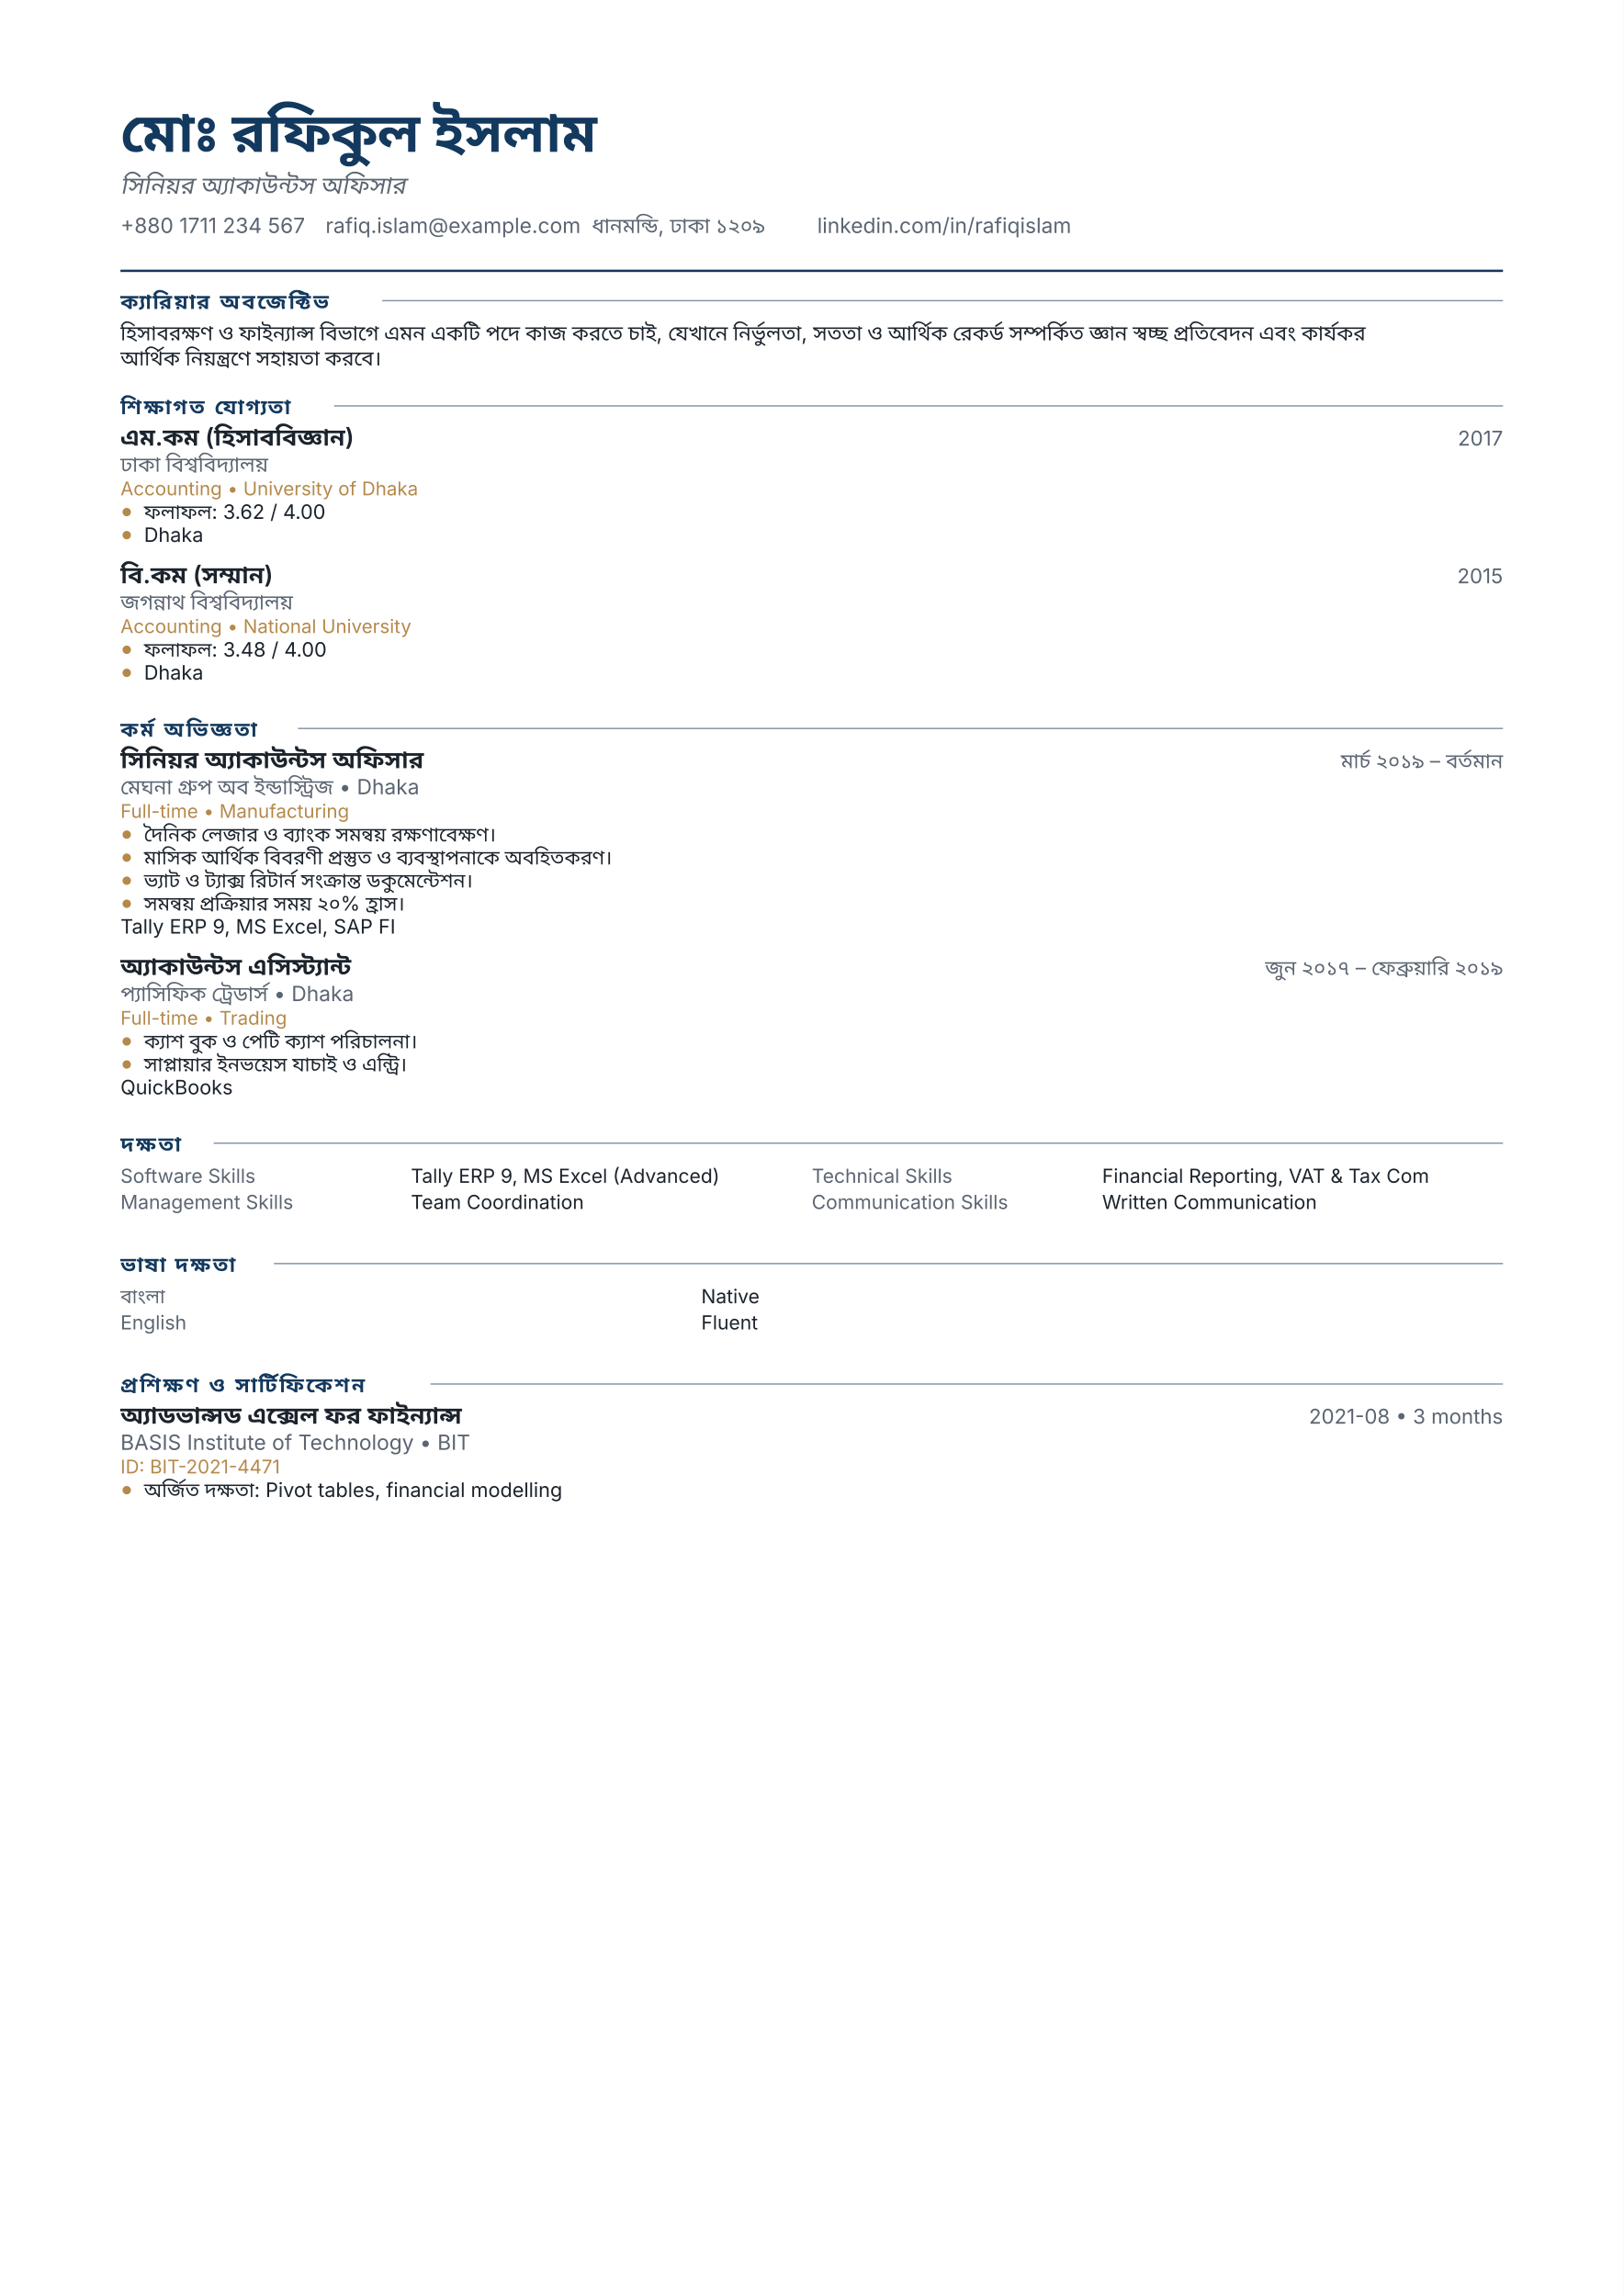
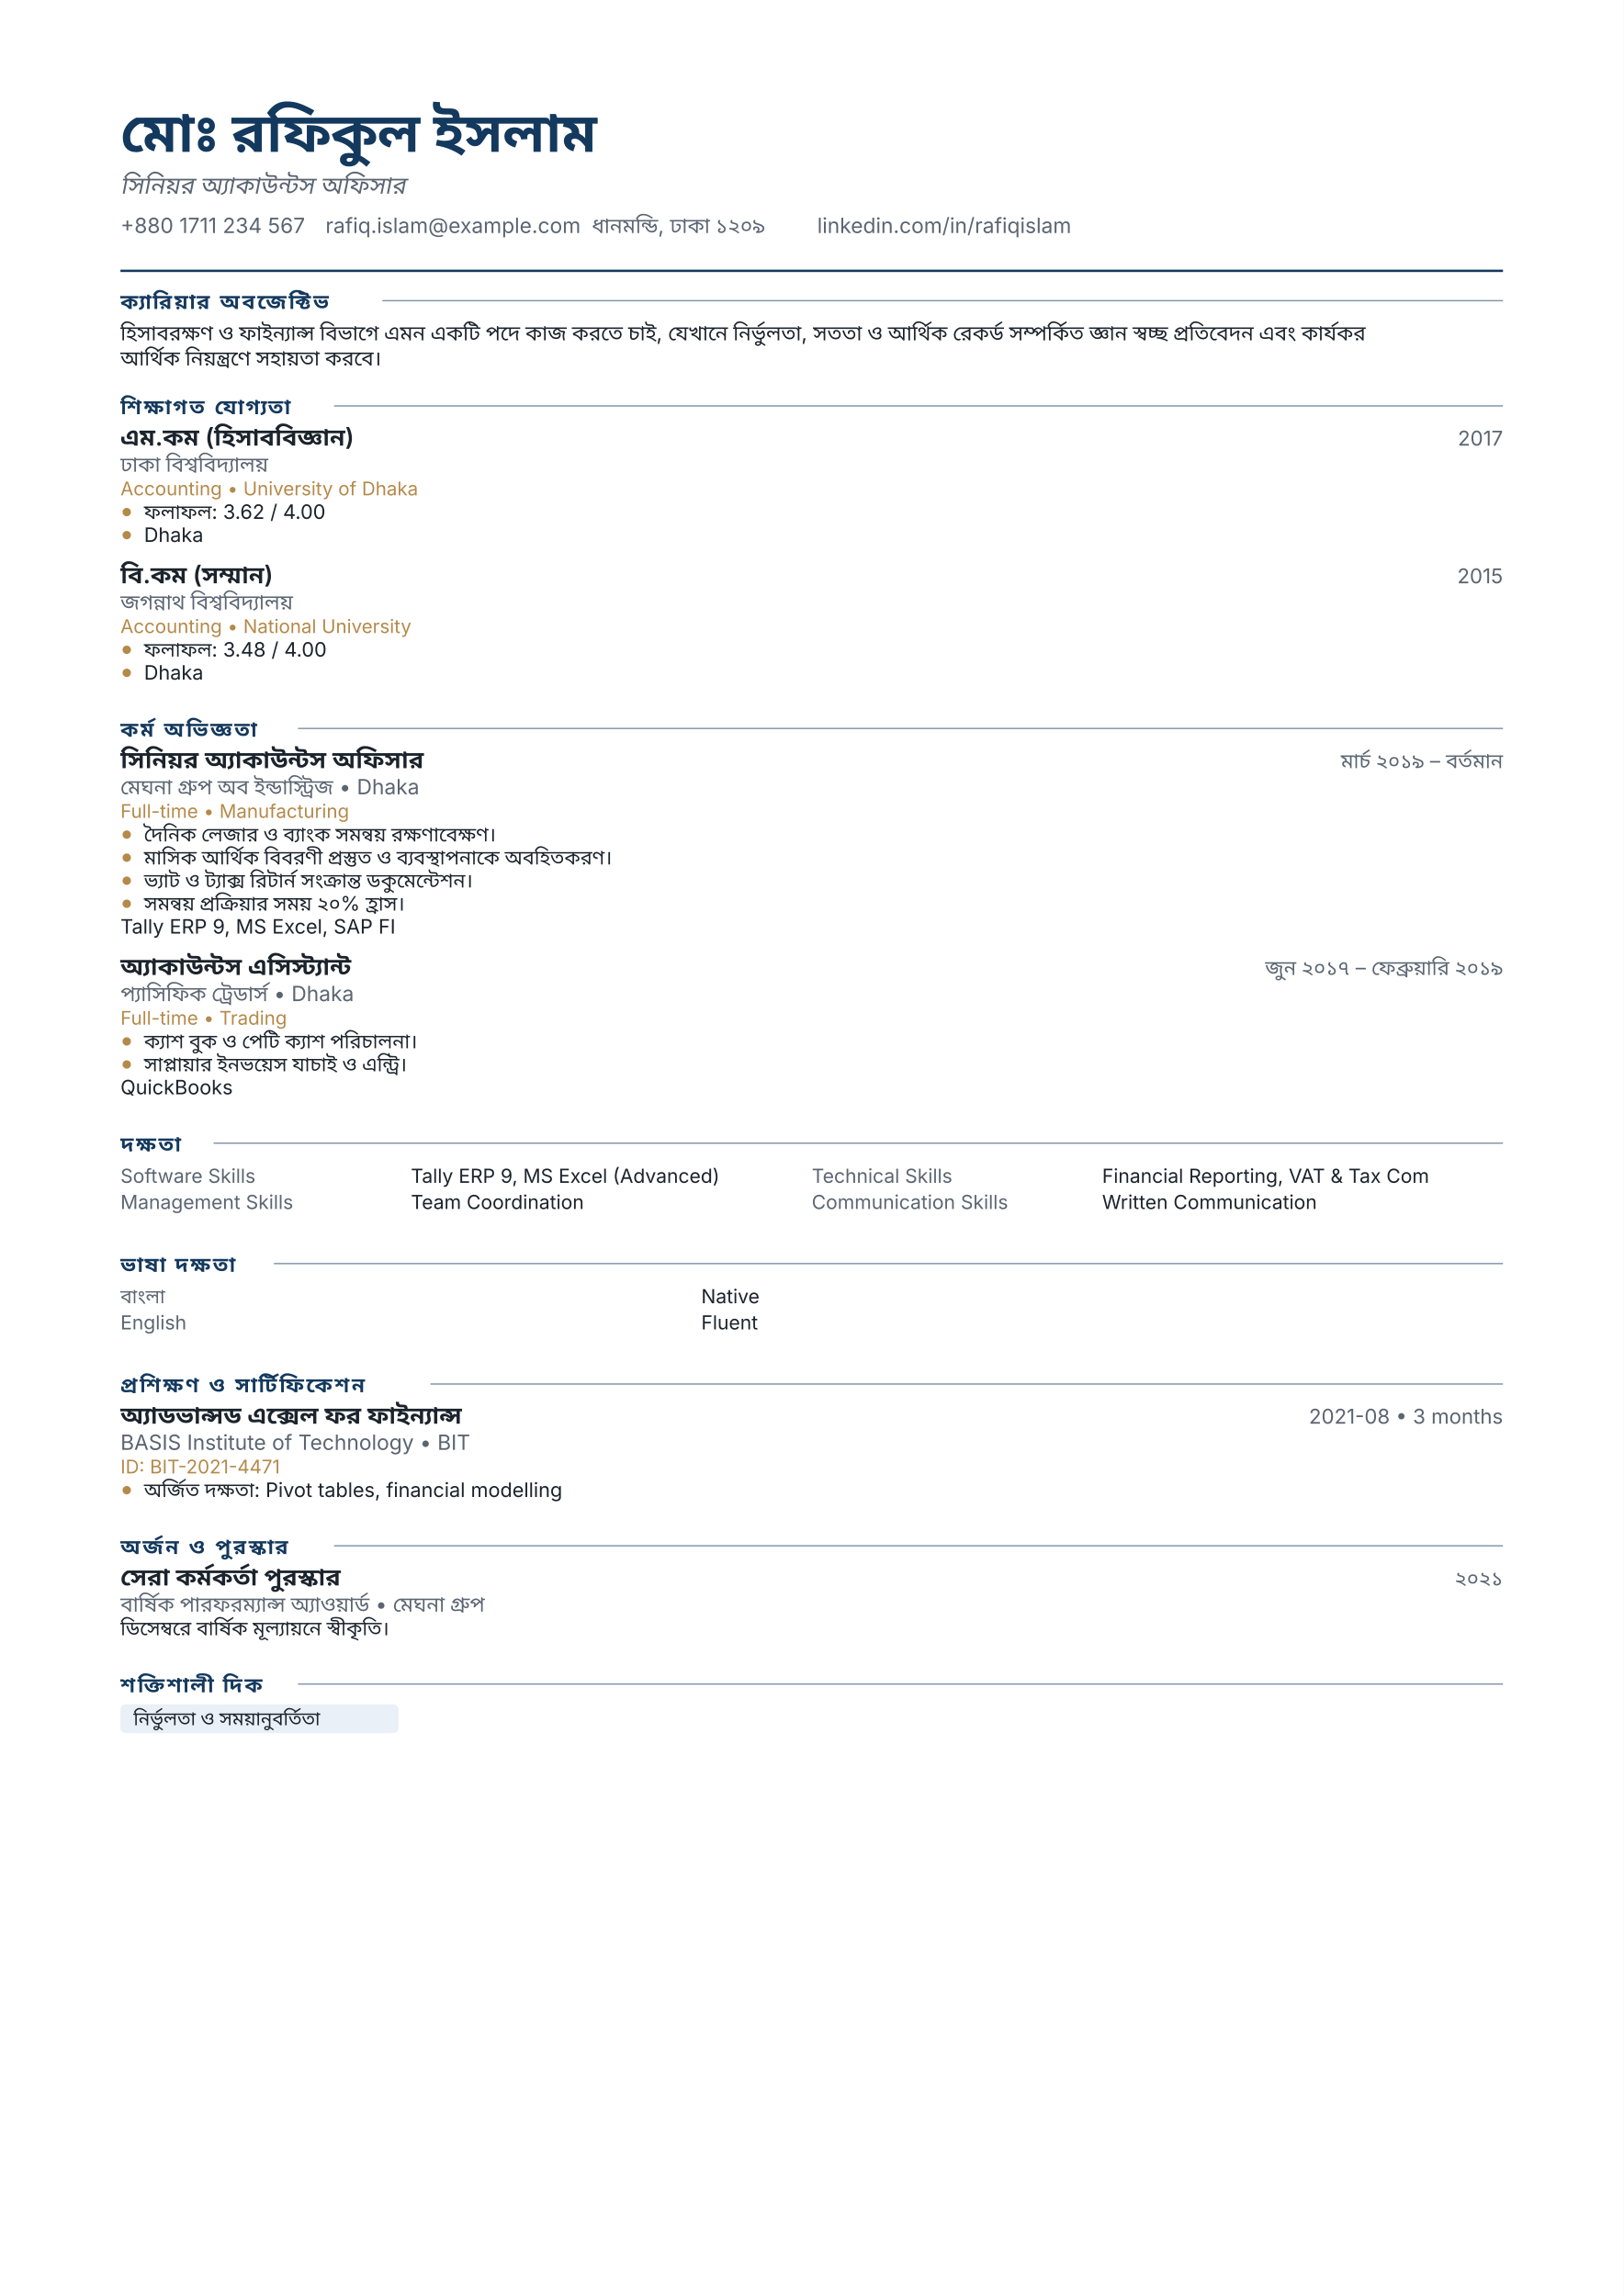
<svg xmlns="http://www.w3.org/2000/svg" width="620" height="877" viewBox="0 0 620 877" role="img" aria-label="CV template preview: Classic Professional">
  <rect width="620" height="877" fill="#ffffff" />
  <rect x="0.0" y="0.0" width="620.0" height="877.0" fill="#ffffff" />
  <text x="46.0" y="58.0" font-family="Inter, Noto Sans Bengali, sans-serif" font-size="21" font-weight="700" fill="#14395e" letter-spacing="-0.2">মোঃ রফিকুল ইসলাম</text>
  <text x="46.0" y="74.0" font-family="Inter, Noto Sans Bengali, sans-serif" font-size="9.2" font-weight="400" fill="#5b6572" font-style="italic">সিনিয়র অ্যাকাউন্টস অফিসার</text>
  <text x="46.0" y="89.0" font-family="Inter, Noto Sans Bengali, sans-serif" font-size="8" font-weight="400" fill="#5b6572">+880 1711 234 567</text>
  <text x="124.3" y="89.0" font-family="Inter, Noto Sans Bengali, sans-serif" font-size="8" font-weight="400" fill="#5b6572">rafiq.islam@example.com</text>
  <text x="226.0" y="89.0" font-family="Inter, Noto Sans Bengali, sans-serif" font-size="8" font-weight="400" fill="#5b6572">ধানমন্ডি, ঢাকা ১২০৯</text>
  <text x="312.1" y="89.0" font-family="Inter, Noto Sans Bengali, sans-serif" font-size="8" font-weight="400" fill="#5b6572">linkedin.com/in/rafiqislam</text>
  <rect x="46.0" y="103.0" width="528.0" height="0.9" fill="#14395e" />
  <text x="46.0" y="118.0" font-family="Inter, Noto Sans Bengali, sans-serif" font-size="7.9" font-weight="700" fill="#14395e" letter-spacing="0.9">ক্যারিয়ার অবজেক্টিভ</text>
  <rect x="146.0" y="114.6" width="428.0" height="0.5" fill="#14395e" opacity="0.55" />
  <text x="46.0" y="130.0" font-family="Inter, Noto Sans Bengali, sans-serif" font-size="7.9" font-weight="400" fill="#1b232c">হিসাবরক্ষণ ও ফাইন্যান্স বিভাগে এমন একটি পদে কাজ করতে চাই, যেখানে নির্ভুলতা, সততা ও আর্থিক রেকর্ড সম্পর্কিত জ্ঞান স্বচ্ছ প্রতিবেদন এবং কার্যকর</text>
  <text x="46.0" y="139.6" font-family="Inter, Noto Sans Bengali, sans-serif" font-size="7.9" font-weight="400" fill="#1b232c">আর্থিক নিয়ন্ত্রণে সহায়তা করবে।</text>
  <text x="46.0" y="158.2" font-family="Inter, Noto Sans Bengali, sans-serif" font-size="7.9" font-weight="700" fill="#14395e" letter-spacing="0.9">শিক্ষাগত যোগ্যতা</text>
  <rect x="127.6" y="154.8" width="446.4" height="0.5" fill="#14395e" opacity="0.55" />
  <text x="46.0" y="170.2" font-family="Inter, Noto Sans Bengali, sans-serif" font-size="9.2" font-weight="600" fill="#1b232c">এম.কম (হিসাববিজ্ঞান)</text>
  <text x="574.0" y="170.2" font-family="Inter, Noto Sans Bengali, sans-serif" font-size="7.8" font-weight="400" fill="#5b6572" text-anchor="end">2017</text>
  <text x="46.0" y="180.2" font-family="Inter, Noto Sans Bengali, sans-serif" font-size="8" font-weight="400" fill="#5b6572">ঢাকা বিশ্ববিদ্যালয়</text>
  <text x="46.0" y="189.2" font-family="Inter, Noto Sans Bengali, sans-serif" font-size="7.2" font-weight="400" fill="#b4894a">Accounting • University of Dhaka</text>
  <circle cx="48.4" cy="195.6" r="1.6" fill="#b4894a" />
  <text x="55.0" y="198.2" font-family="Inter, Noto Sans Bengali, sans-serif" font-size="7.6" font-weight="400" fill="#1b232c">ফলাফল: 3.62 / 4.00</text>
  <circle cx="48.4" cy="204.4" r="1.6" fill="#b4894a" />
  <text x="55.0" y="207.0" font-family="Inter, Noto Sans Bengali, sans-serif" font-size="7.6" font-weight="400" fill="#1b232c">Dhaka</text>
  <text x="46.0" y="222.8" font-family="Inter, Noto Sans Bengali, sans-serif" font-size="9.2" font-weight="600" fill="#1b232c">বি.কম (সম্মান)</text>
  <text x="574.0" y="222.8" font-family="Inter, Noto Sans Bengali, sans-serif" font-size="7.8" font-weight="400" fill="#5b6572" text-anchor="end">2015</text>
  <text x="46.0" y="232.8" font-family="Inter, Noto Sans Bengali, sans-serif" font-size="8" font-weight="400" fill="#5b6572">জগন্নাথ বিশ্ববিদ্যালয়</text>
  <text x="46.0" y="241.8" font-family="Inter, Noto Sans Bengali, sans-serif" font-size="7.2" font-weight="400" fill="#b4894a">Accounting • National University</text>
  <circle cx="48.4" cy="248.2" r="1.6" fill="#b4894a" />
  <text x="55.0" y="250.8" font-family="Inter, Noto Sans Bengali, sans-serif" font-size="7.6" font-weight="400" fill="#1b232c">ফলাফল: 3.48 / 4.00</text>
  <circle cx="48.4" cy="257.0" r="1.6" fill="#b4894a" />
  <text x="55.0" y="259.6" font-family="Inter, Noto Sans Bengali, sans-serif" font-size="7.6" font-weight="400" fill="#1b232c">Dhaka</text>
  <text x="46.0" y="281.4" font-family="Inter, Noto Sans Bengali, sans-serif" font-size="7.9" font-weight="700" fill="#14395e" letter-spacing="0.9">কর্ম অভিজ্ঞতা</text>
  <rect x="113.8" y="278.0" width="460.2" height="0.5" fill="#14395e" opacity="0.55" />
  <text x="46.0" y="293.4" font-family="Inter, Noto Sans Bengali, sans-serif" font-size="9.2" font-weight="600" fill="#1b232c">সিনিয়র অ্যাকাউন্টস অফিসার</text>
  <text x="574.0" y="293.4" font-family="Inter, Noto Sans Bengali, sans-serif" font-size="7.8" font-weight="400" fill="#5b6572" text-anchor="end">মার্চ ২০১৯ – বর্তমান</text>
  <text x="46.0" y="303.4" font-family="Inter, Noto Sans Bengali, sans-serif" font-size="8" font-weight="400" fill="#5b6572">মেঘনা গ্রুপ অব ইন্ডাস্ট্রিজ • Dhaka</text>
  <text x="46.0" y="312.4" font-family="Inter, Noto Sans Bengali, sans-serif" font-size="7.2" font-weight="400" fill="#b4894a">Full-time • Manufacturing</text>
  <circle cx="48.4" cy="318.8" r="1.6" fill="#b4894a" />
  <text x="55.0" y="321.4" font-family="Inter, Noto Sans Bengali, sans-serif" font-size="7.6" font-weight="400" fill="#1b232c">দৈনিক লেজার ও ব্যাংক সমন্বয় রক্ষণাবেক্ষণ।</text>
  <circle cx="48.4" cy="327.6" r="1.6" fill="#b4894a" />
  <text x="55.0" y="330.2" font-family="Inter, Noto Sans Bengali, sans-serif" font-size="7.6" font-weight="400" fill="#1b232c">মাসিক আর্থিক বিবরণী প্রস্তুত ও ব্যবস্থাপনাকে অবহিতকরণ।</text>
  <circle cx="48.4" cy="336.4" r="1.6" fill="#b4894a" />
  <text x="55.0" y="339.0" font-family="Inter, Noto Sans Bengali, sans-serif" font-size="7.6" font-weight="400" fill="#1b232c">ভ্যাট ও ট্যাক্স রিটার্ন সংক্রান্ত ডকুমেন্টেশন।</text>
  <circle cx="48.4" cy="345.2" r="1.6" fill="#b4894a" />
  <text x="55.0" y="347.8" font-family="Inter, Noto Sans Bengali, sans-serif" font-size="7.6" font-weight="400" fill="#1b232c">সমন্বয় প্রক্রিয়ার সময় ২০% হ্রাস।</text>
  <text x="46.0" y="356.6" font-family="Inter, Noto Sans Bengali, sans-serif" font-size="7.6" font-weight="400" fill="#1b232c">Tally ERP 9, MS Excel, SAP FI</text>
  <text x="46.0" y="372.4" font-family="Inter, Noto Sans Bengali, sans-serif" font-size="9.2" font-weight="600" fill="#1b232c">অ্যাকাউন্টস এসিস্ট্যান্ট</text>
  <text x="574.0" y="372.4" font-family="Inter, Noto Sans Bengali, sans-serif" font-size="7.8" font-weight="400" fill="#5b6572" text-anchor="end">জুন ২০১৭ – ফেব্রুয়ারি ২০১৯</text>
  <text x="46.0" y="382.4" font-family="Inter, Noto Sans Bengali, sans-serif" font-size="8" font-weight="400" fill="#5b6572">প্যাসিফিক ট্রেডার্স • Dhaka</text>
  <text x="46.0" y="391.4" font-family="Inter, Noto Sans Bengali, sans-serif" font-size="7.2" font-weight="400" fill="#b4894a">Full-time • Trading</text>
  <circle cx="48.4" cy="397.8" r="1.6" fill="#b4894a" />
  <text x="55.0" y="400.4" font-family="Inter, Noto Sans Bengali, sans-serif" font-size="7.6" font-weight="400" fill="#1b232c">ক্যাশ বুক ও পেটি ক্যাশ পরিচালনা।</text>
  <circle cx="48.4" cy="406.6" r="1.6" fill="#b4894a" />
  <text x="55.0" y="409.2" font-family="Inter, Noto Sans Bengali, sans-serif" font-size="7.6" font-weight="400" fill="#1b232c">সাপ্লায়ার ইনভয়েস যাচাই ও এন্ট্রি।</text>
  <text x="46.0" y="418.0" font-family="Inter, Noto Sans Bengali, sans-serif" font-size="7.6" font-weight="400" fill="#1b232c">QuickBooks</text>
  <text x="46.0" y="439.8" font-family="Inter, Noto Sans Bengali, sans-serif" font-size="7.9" font-weight="700" fill="#14395e" letter-spacing="0.9">দক্ষতা</text>
  <rect x="81.6" y="436.4" width="492.4" height="0.5" fill="#14395e" opacity="0.55" />
  <text x="46.0" y="451.8" font-family="Inter, Noto Sans Bengali, sans-serif" font-size="7.4" font-weight="400" fill="#5b6572">Software Skills</text>
  <text x="156.9" y="451.8" font-family="Inter, Noto Sans Bengali, sans-serif" font-size="7.4" font-weight="400" fill="#1b232c">Tally ERP 9, MS Excel (Advanced)</text>
  <text x="310.0" y="451.8" font-family="Inter, Noto Sans Bengali, sans-serif" font-size="7.4" font-weight="400" fill="#5b6572">Technical Skills</text>
  <text x="420.9" y="451.8" font-family="Inter, Noto Sans Bengali, sans-serif" font-size="7.4" font-weight="400" fill="#1b232c">Financial Reporting, VAT &amp; Tax Com</text>
  <text x="46.0" y="461.8" font-family="Inter, Noto Sans Bengali, sans-serif" font-size="7.4" font-weight="400" fill="#5b6572">Management Skills</text>
  <text x="156.9" y="461.8" font-family="Inter, Noto Sans Bengali, sans-serif" font-size="7.4" font-weight="400" fill="#1b232c">Team Coordination</text>
  <text x="310.0" y="461.8" font-family="Inter, Noto Sans Bengali, sans-serif" font-size="7.4" font-weight="400" fill="#5b6572">Communication Skills</text>
  <text x="420.9" y="461.8" font-family="Inter, Noto Sans Bengali, sans-serif" font-size="7.4" font-weight="400" fill="#1b232c">Written Communication</text>
  <text x="46.0" y="485.8" font-family="Inter, Noto Sans Bengali, sans-serif" font-size="7.9" font-weight="700" fill="#14395e" letter-spacing="0.9">ভাষা দক্ষতা</text>
  <rect x="104.6" y="482.4" width="469.4" height="0.5" fill="#14395e" opacity="0.55" />
  <text x="46.0" y="497.8" font-family="Inter, Noto Sans Bengali, sans-serif" font-size="7.4" font-weight="400" fill="#5b6572">বাংলা</text>
  <text x="267.8" y="497.8" font-family="Inter, Noto Sans Bengali, sans-serif" font-size="7.4" font-weight="400" fill="#1b232c">Native</text>
  <text x="46.0" y="507.8" font-family="Inter, Noto Sans Bengali, sans-serif" font-size="7.4" font-weight="400" fill="#5b6572">English</text>
  <text x="267.8" y="507.8" font-family="Inter, Noto Sans Bengali, sans-serif" font-size="7.4" font-weight="400" fill="#1b232c">Fluent</text>
  <text x="46.0" y="531.8" font-family="Inter, Noto Sans Bengali, sans-serif" font-size="7.9" font-weight="700" fill="#14395e" letter-spacing="0.9">প্রশিক্ষণ ও সার্টিফিকেশন</text>
  <rect x="164.4" y="528.4" width="409.6" height="0.5" fill="#14395e" opacity="0.55" />
  <text x="46.0" y="543.8" font-family="Inter, Noto Sans Bengali, sans-serif" font-size="9.2" font-weight="600" fill="#1b232c">অ্যাডভান্সড এক্সেল ফর ফাইন্যান্স</text>
  <text x="574.0" y="543.8" font-family="Inter, Noto Sans Bengali, sans-serif" font-size="7.8" font-weight="400" fill="#5b6572" text-anchor="end">2021-08 • 3 months</text>
  <text x="46.0" y="553.8" font-family="Inter, Noto Sans Bengali, sans-serif" font-size="8" font-weight="400" fill="#5b6572">BASIS Institute of Technology • BIT</text>
  <text x="46.0" y="562.8" font-family="Inter, Noto Sans Bengali, sans-serif" font-size="7.2" font-weight="400" fill="#b4894a">ID: BIT-2021-4471</text>
  <circle cx="48.4" cy="569.2" r="1.6" fill="#b4894a" />
  <text x="55.0" y="571.8" font-family="Inter, Noto Sans Bengali, sans-serif" font-size="7.6" font-weight="400" fill="#1b232c">অর্জিত দক্ষতা: Pivot tables, financial modelling</text>
+   <text x="46.0" y="593.6" font-family="Inter, Noto Sans Bengali, sans-serif" font-size="7.9" font-weight="700" fill="#14395e" letter-spacing="0.9">অর্জন ও পুরস্কার</text>
+   <rect x="127.6" y="590.2" width="446.4" height="0.5" fill="#14395e" opacity="0.55" />
+   <text x="46.0" y="605.6" font-family="Inter, Noto Sans Bengali, sans-serif" font-size="9.2" font-weight="600" fill="#1b232c">সেরা কর্মকর্তা পুরস্কার</text>
+   <text x="574.0" y="605.6" font-family="Inter, Noto Sans Bengali, sans-serif" font-size="7.8" font-weight="400" fill="#5b6572" text-anchor="end">২০২১</text>
+   <text x="46.0" y="615.6" font-family="Inter, Noto Sans Bengali, sans-serif" font-size="8" font-weight="400" fill="#5b6572">বার্ষিক পারফরম্যান্স অ্যাওয়ার্ড • মেঘনা গ্রুপ</text>
+   <text x="46.0" y="624.6" font-family="Inter, Noto Sans Bengali, sans-serif" font-size="7.6" font-weight="400" fill="#1b232c">ডিসেম্বরে বার্ষিক মূল্যায়নে স্বীকৃতি।</text>
+   <text x="46.0" y="646.4" font-family="Inter, Noto Sans Bengali, sans-serif" font-size="7.9" font-weight="700" fill="#14395e" letter-spacing="0.9">শক্তিশালী দিক</text>
+   <rect x="113.8" y="643.0" width="460.2" height="0.5" fill="#14395e" opacity="0.55" />
+   <rect x="46.0" y="651.0" width="106.2" height="11.0" fill="#eaf0f7" rx="2" />
+   <text x="51.0" y="659.0" font-family="Inter, Noto Sans Bengali, sans-serif" font-size="7.2" font-weight="400" fill="#1b232c">নির্ভুলতা ও সময়ানুবর্তিতা</text>
</svg>
